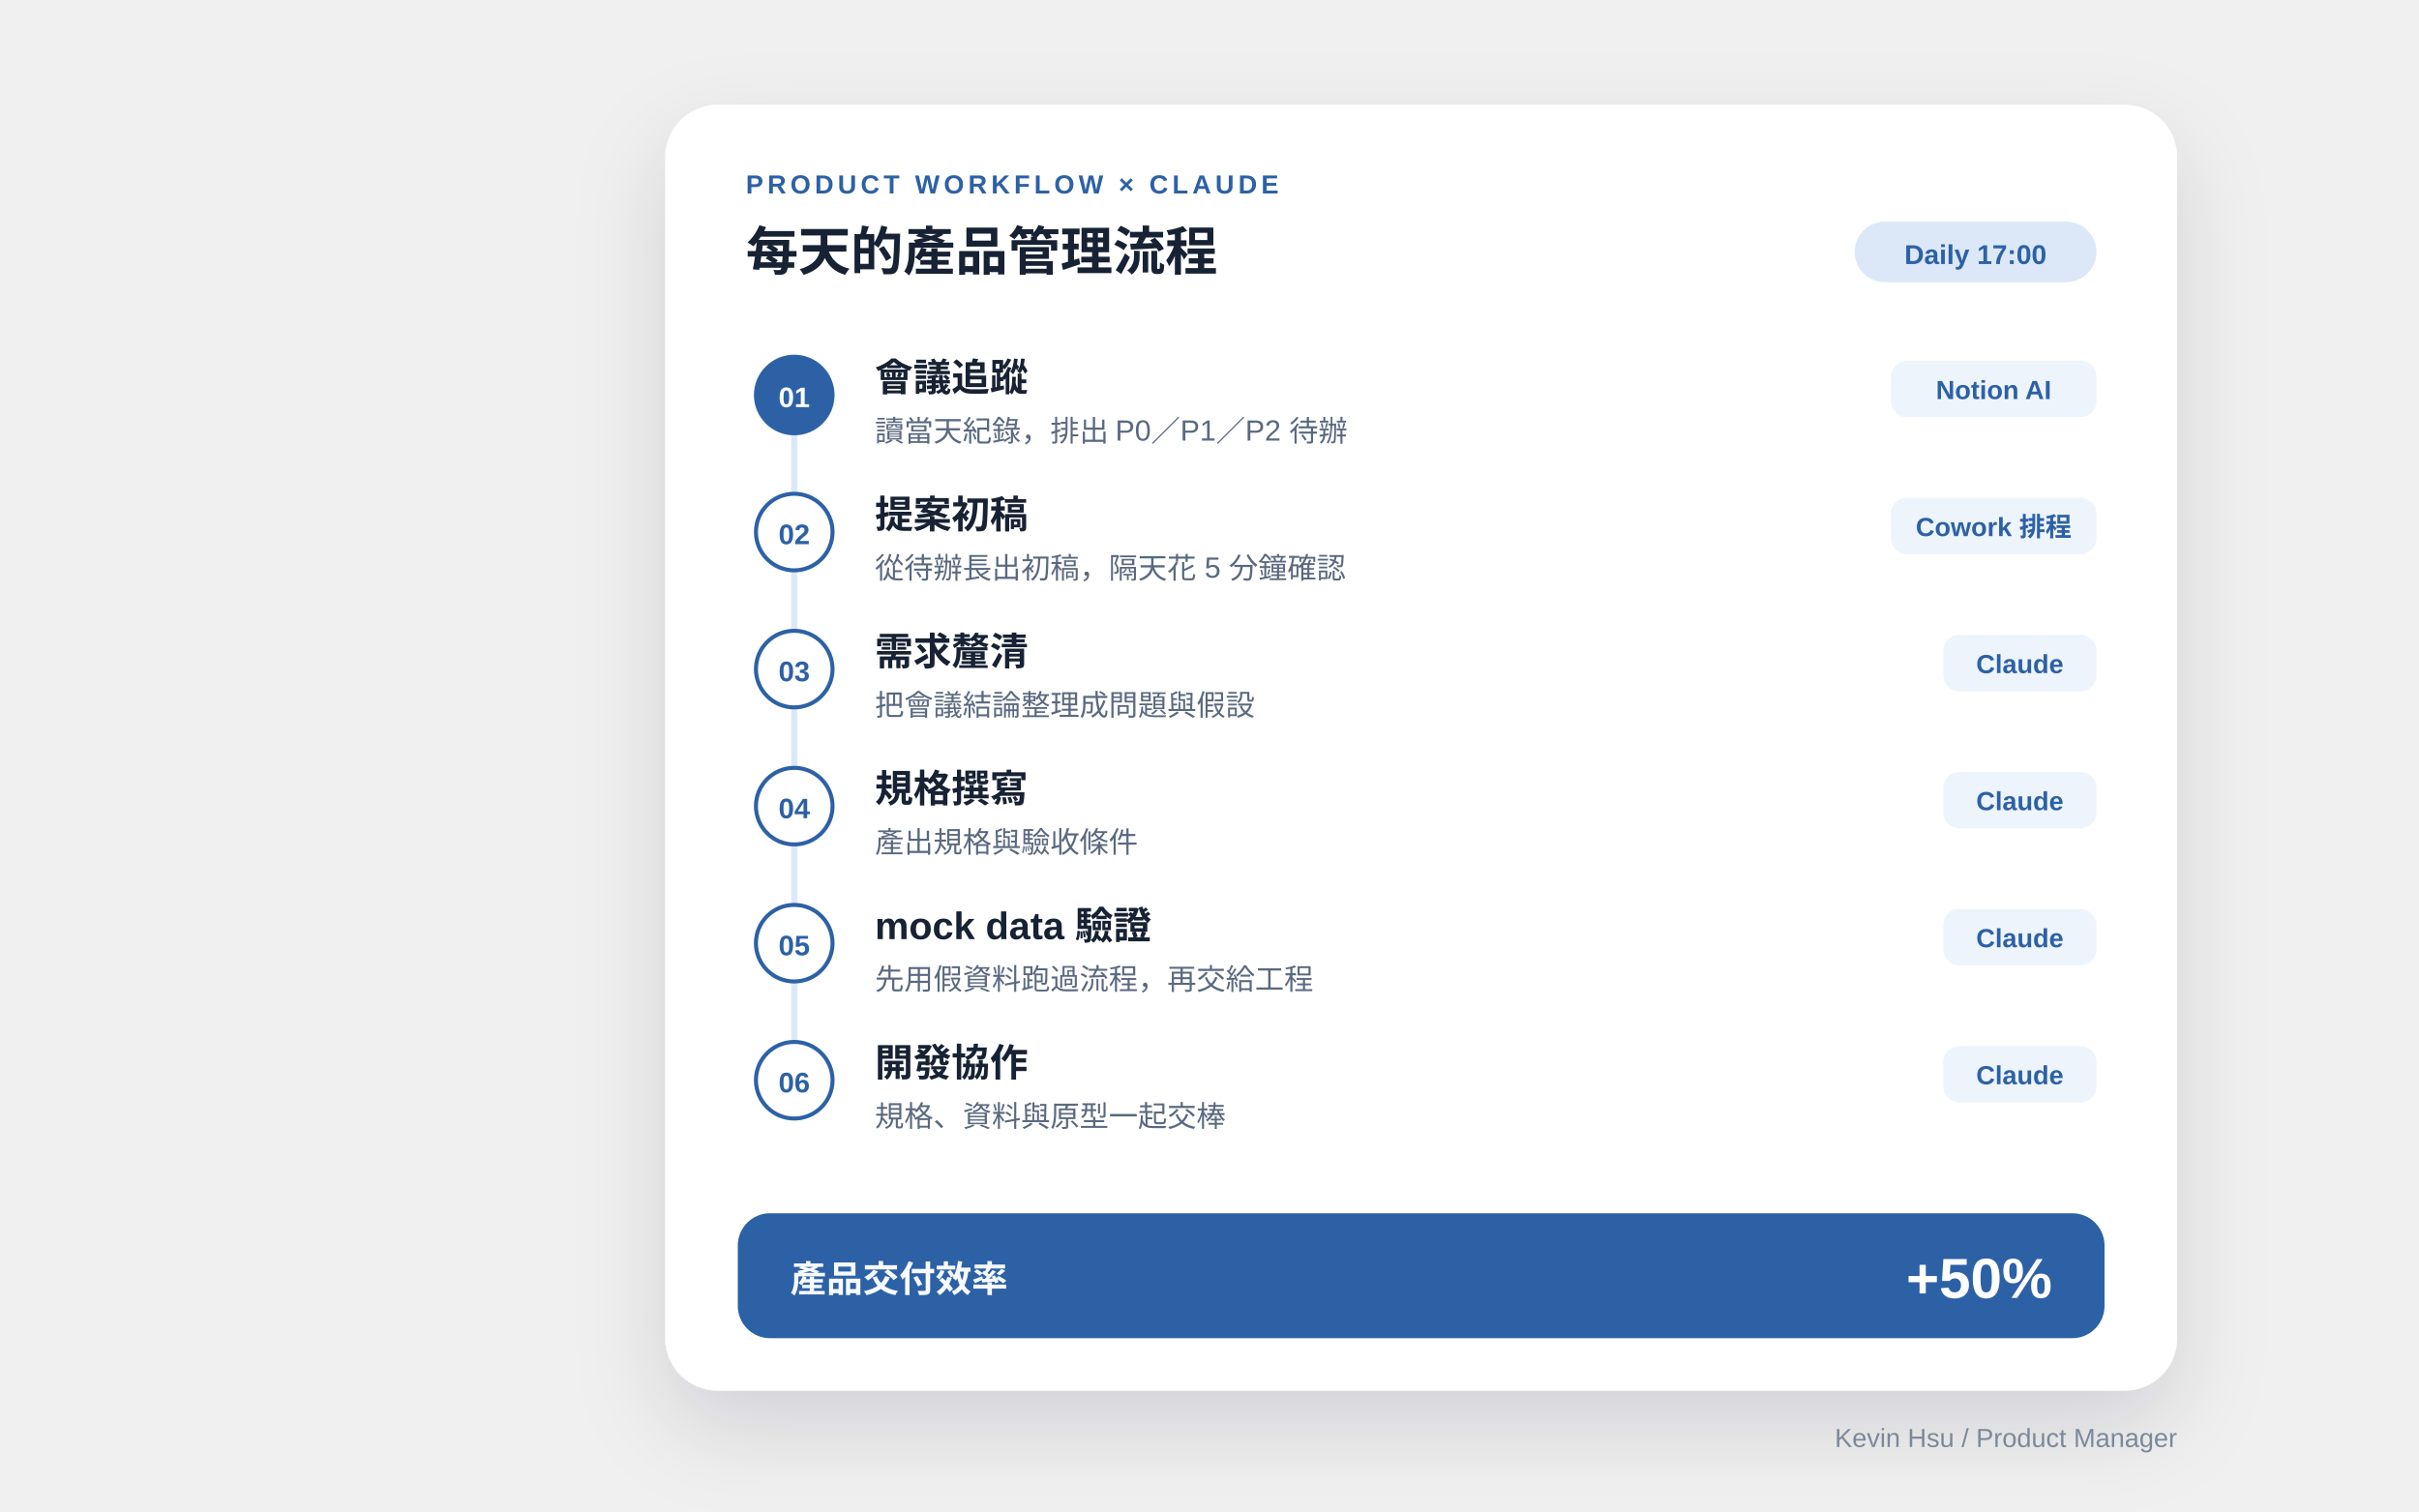
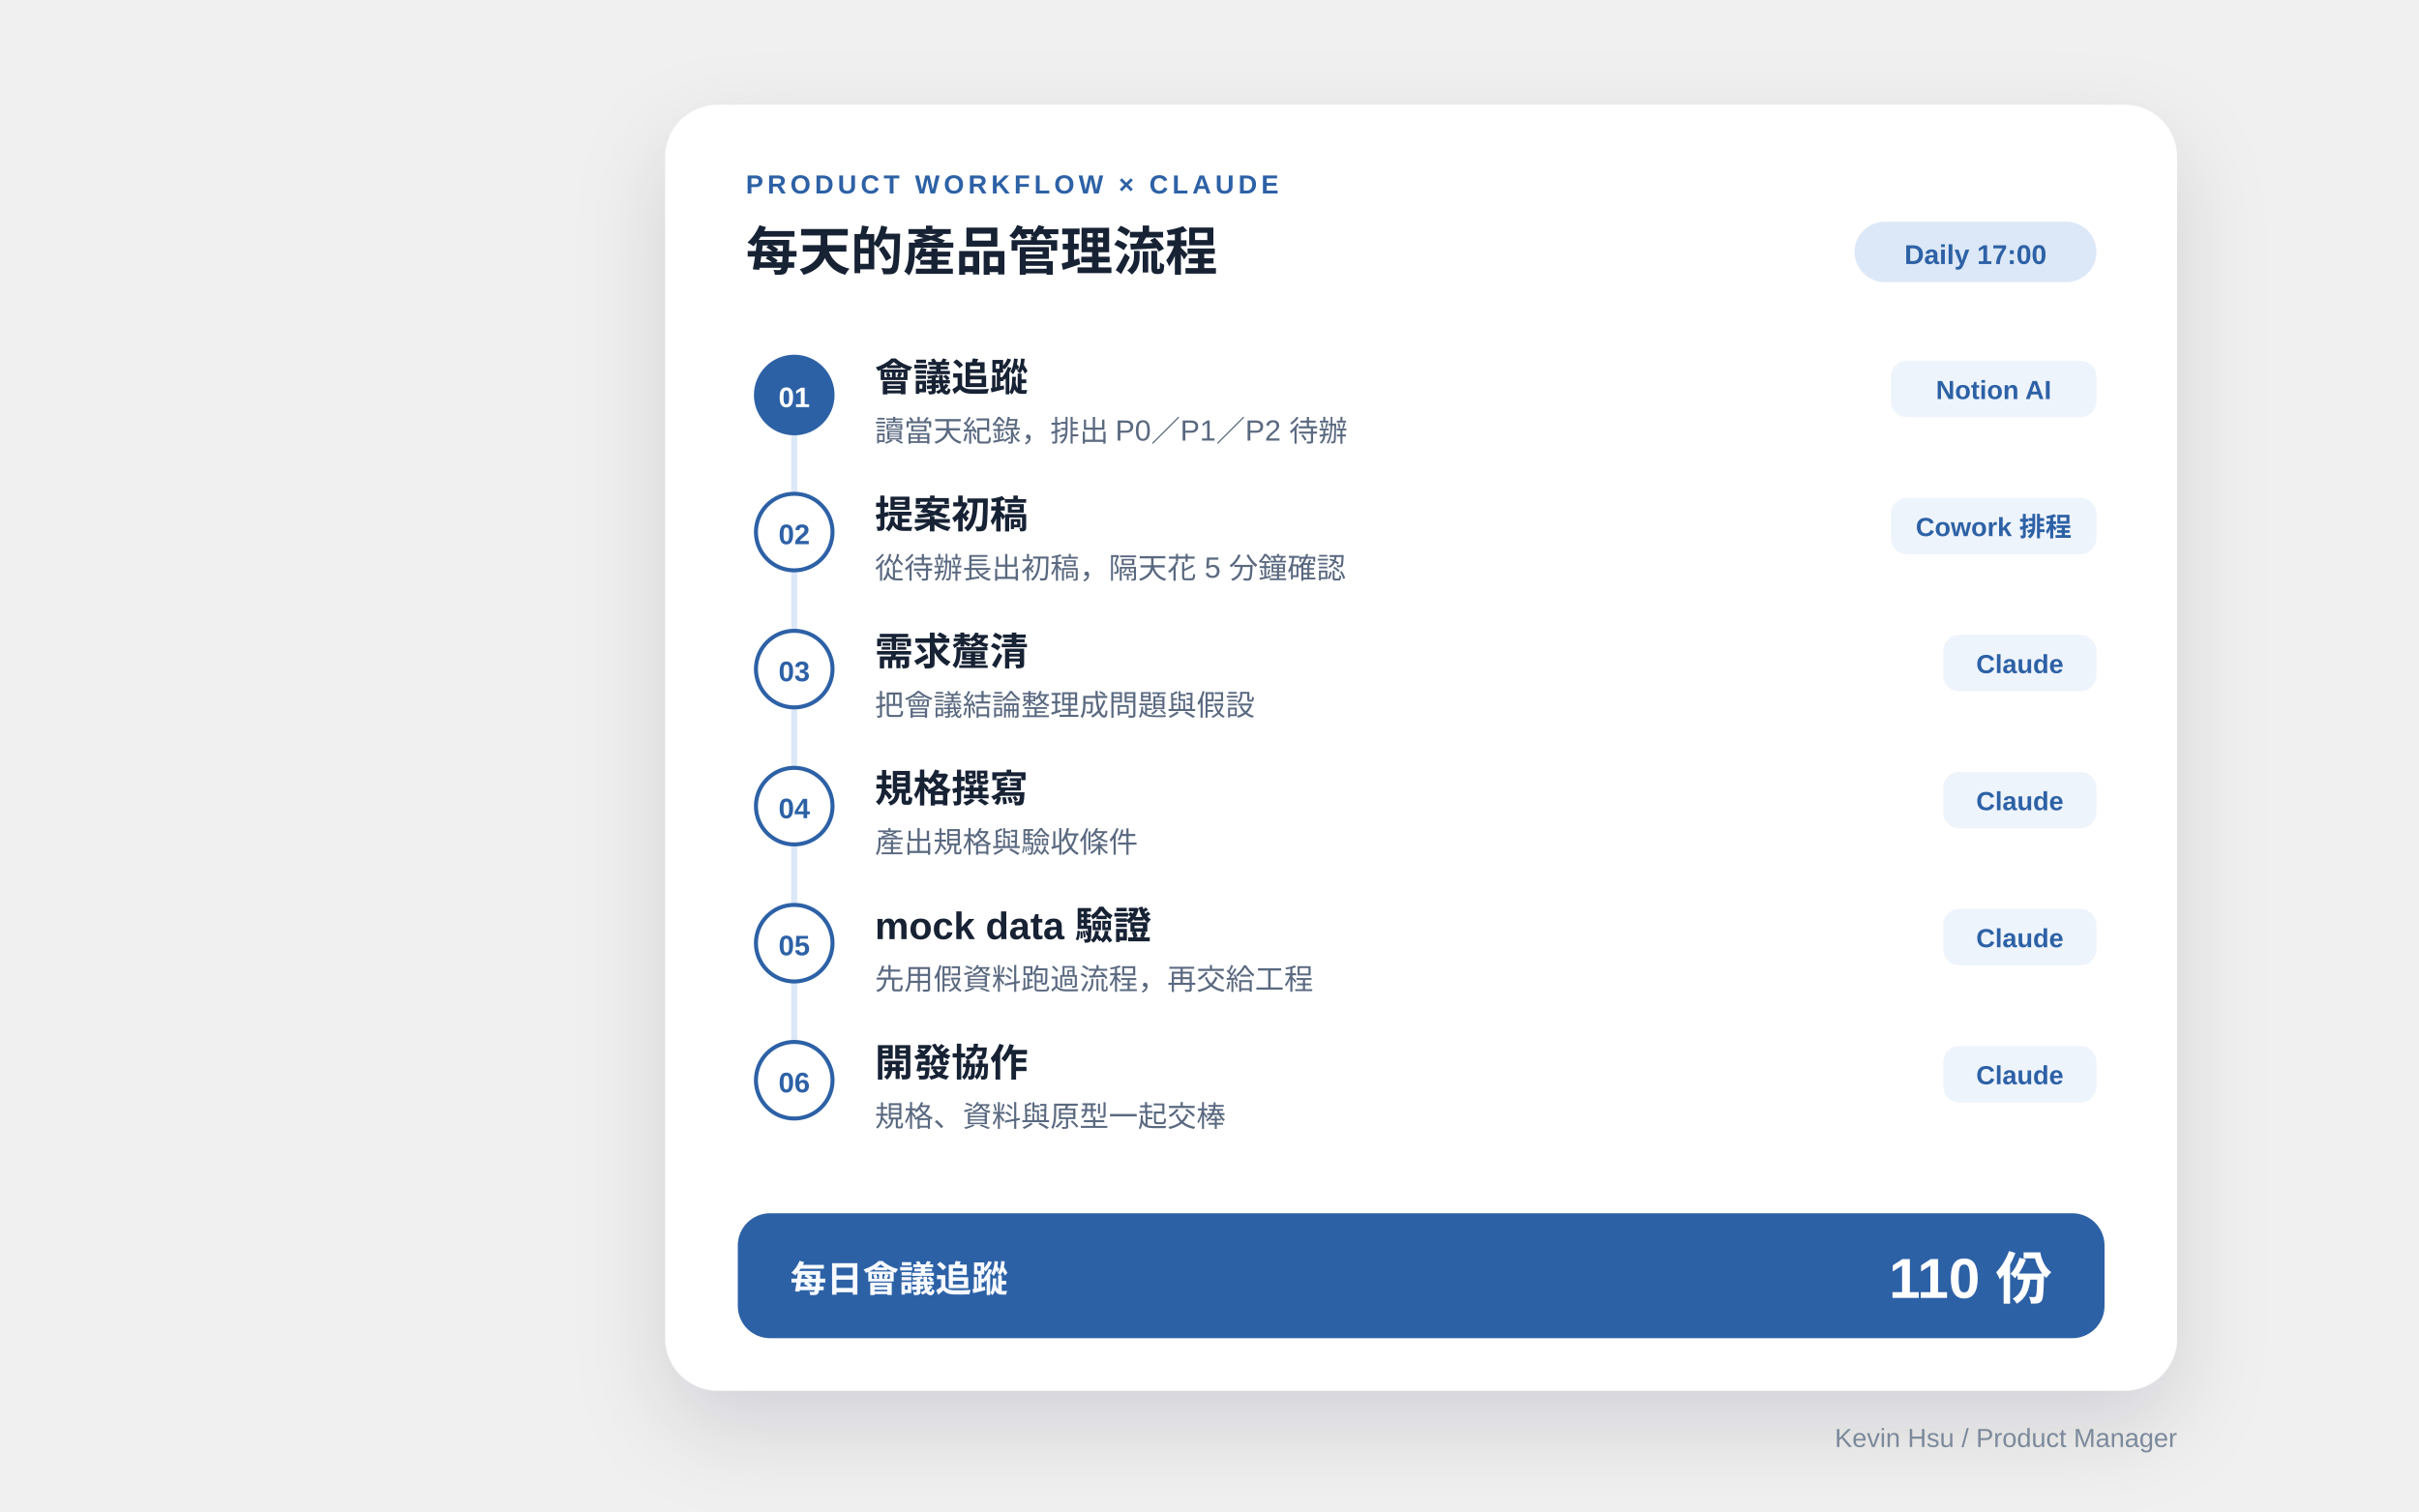
<svg xmlns="http://www.w3.org/2000/svg" width="1200" height="750" viewBox="0 0 1200 750" role="img" aria-labelledby="title desc">
  <defs>
    <filter id="shadow" x="-15%" y="-15%" width="130%" height="140%">
      <feDropShadow dx="0" dy="18" stdDeviation="22" flood-color="#132033" flood-opacity=".13" />
    </filter>
  </defs>
  <g filter="url(#shadow)">
    <rect x="330" y="52" width="750" height="638" rx="26" fill="#FFFFFF" />
  </g>
  <text x="370" y="96" fill="#2D61A6" font-family="Arial, 'PingFang TC', 'Noto Sans TC', sans-serif" font-size="13" font-weight="700" text-anchor="start" letter-spacing="2">PRODUCT WORKFLOW × CLAUDE</text>
  <text x="370" y="134" fill="#172234" font-family="Arial, 'PingFang TC', 'Noto Sans TC', sans-serif" font-size="26" font-weight="700" text-anchor="start">每天的產品管理流程</text>
  <rect x="920" y="110" width="120" height="30" rx="15" fill="#DCE8F7" />
  <text x="980" y="131" fill="#2D61A6" font-family="Arial, 'PingFang TC', 'Noto Sans TC', sans-serif" font-size="13.5" font-weight="700" text-anchor="middle">Daily 17:00</text>
  <line x1="394" y1="196" x2="394" y2="536" stroke="#DCE8F7" stroke-width="3" />
  <circle cx="394" cy="196" r="19" fill="#2D61A6" stroke="#2D61A6" stroke-width="2" />
  <text x="394" y="202" fill="#FFFFFF" font-family="Arial, 'PingFang TC', 'Noto Sans TC', sans-serif" font-size="14" font-weight="700" text-anchor="middle">01</text>
  <text x="434" y="194" fill="#172234" font-family="Arial, 'PingFang TC', 'Noto Sans TC', sans-serif" font-size="19" font-weight="700" text-anchor="start">會議追蹤</text>
  <text x="434" y="219" fill="#5A6980" font-family="Arial, 'PingFang TC', 'Noto Sans TC', sans-serif" font-size="14.5" font-weight="400" text-anchor="start">讀當天紀錄，排出 P0／P1／P2 待辦</text>
  <rect x="938" y="179" width="102" height="28" rx="8" fill="#EEF4FC" />
  <text x="989" y="198" fill="#2D61A6" font-family="Arial, 'PingFang TC', 'Noto Sans TC', sans-serif" font-size="13" font-weight="700" text-anchor="middle">Notion AI</text>
  <circle cx="394" cy="264" r="19" fill="#FFFFFF" stroke="#2D61A6" stroke-width="2" />
  <text x="394" y="270" fill="#2D61A6" font-family="Arial, 'PingFang TC', 'Noto Sans TC', sans-serif" font-size="14" font-weight="700" text-anchor="middle">02</text>
  <text x="434" y="262" fill="#172234" font-family="Arial, 'PingFang TC', 'Noto Sans TC', sans-serif" font-size="19" font-weight="700" text-anchor="start">提案初稿</text>
  <text x="434" y="287" fill="#5A6980" font-family="Arial, 'PingFang TC', 'Noto Sans TC', sans-serif" font-size="14.5" font-weight="400" text-anchor="start">從待辦長出初稿，隔天花 5 分鐘確認</text>
  <rect x="938" y="247" width="102" height="28" rx="8" fill="#EEF4FC" />
  <text x="989" y="266" fill="#2D61A6" font-family="Arial, 'PingFang TC', 'Noto Sans TC', sans-serif" font-size="13" font-weight="700" text-anchor="middle">Cowork 排程</text>
  <circle cx="394" cy="332" r="19" fill="#FFFFFF" stroke="#2D61A6" stroke-width="2" />
  <text x="394" y="338" fill="#2D61A6" font-family="Arial, 'PingFang TC', 'Noto Sans TC', sans-serif" font-size="14" font-weight="700" text-anchor="middle">03</text>
  <text x="434" y="330" fill="#172234" font-family="Arial, 'PingFang TC', 'Noto Sans TC', sans-serif" font-size="19" font-weight="700" text-anchor="start">需求釐清</text>
  <text x="434" y="355" fill="#5A6980" font-family="Arial, 'PingFang TC', 'Noto Sans TC', sans-serif" font-size="14.5" font-weight="400" text-anchor="start">把會議結論整理成問題與假設</text>
  <rect x="964" y="315" width="76" height="28" rx="8" fill="#EEF4FC" />
  <text x="1002" y="334" fill="#2D61A6" font-family="Arial, 'PingFang TC', 'Noto Sans TC', sans-serif" font-size="13" font-weight="700" text-anchor="middle">Claude</text>
  <circle cx="394" cy="400" r="19" fill="#FFFFFF" stroke="#2D61A6" stroke-width="2" />
  <text x="394" y="406" fill="#2D61A6" font-family="Arial, 'PingFang TC', 'Noto Sans TC', sans-serif" font-size="14" font-weight="700" text-anchor="middle">04</text>
  <text x="434" y="398" fill="#172234" font-family="Arial, 'PingFang TC', 'Noto Sans TC', sans-serif" font-size="19" font-weight="700" text-anchor="start">規格撰寫</text>
  <text x="434" y="423" fill="#5A6980" font-family="Arial, 'PingFang TC', 'Noto Sans TC', sans-serif" font-size="14.5" font-weight="400" text-anchor="start">產出規格與驗收條件</text>
  <rect x="964" y="383" width="76" height="28" rx="8" fill="#EEF4FC" />
  <text x="1002" y="402" fill="#2D61A6" font-family="Arial, 'PingFang TC', 'Noto Sans TC', sans-serif" font-size="13" font-weight="700" text-anchor="middle">Claude</text>
  <circle cx="394" cy="468" r="19" fill="#FFFFFF" stroke="#2D61A6" stroke-width="2" />
  <text x="394" y="474" fill="#2D61A6" font-family="Arial, 'PingFang TC', 'Noto Sans TC', sans-serif" font-size="14" font-weight="700" text-anchor="middle">05</text>
  <text x="434" y="466" fill="#172234" font-family="Arial, 'PingFang TC', 'Noto Sans TC', sans-serif" font-size="19" font-weight="700" text-anchor="start">mock data 驗證</text>
  <text x="434" y="491" fill="#5A6980" font-family="Arial, 'PingFang TC', 'Noto Sans TC', sans-serif" font-size="14.5" font-weight="400" text-anchor="start">先用假資料跑過流程，再交給工程</text>
  <rect x="964" y="451" width="76" height="28" rx="8" fill="#EEF4FC" />
  <text x="1002" y="470" fill="#2D61A6" font-family="Arial, 'PingFang TC', 'Noto Sans TC', sans-serif" font-size="13" font-weight="700" text-anchor="middle">Claude</text>
  <circle cx="394" cy="536" r="19" fill="#FFFFFF" stroke="#2D61A6" stroke-width="2" />
  <text x="394" y="542" fill="#2D61A6" font-family="Arial, 'PingFang TC', 'Noto Sans TC', sans-serif" font-size="14" font-weight="700" text-anchor="middle">06</text>
  <text x="434" y="534" fill="#172234" font-family="Arial, 'PingFang TC', 'Noto Sans TC', sans-serif" font-size="19" font-weight="700" text-anchor="start">開發協作</text>
  <text x="434" y="559" fill="#5A6980" font-family="Arial, 'PingFang TC', 'Noto Sans TC', sans-serif" font-size="14.5" font-weight="400" text-anchor="start">規格、資料與原型一起交棒</text>
  <rect x="964" y="519" width="76" height="28" rx="8" fill="#EEF4FC" />
  <text x="1002" y="538" fill="#2D61A6" font-family="Arial, 'PingFang TC', 'Noto Sans TC', sans-serif" font-size="13" font-weight="700" text-anchor="middle">Claude</text>
  <rect x="366" y="602" width="678" height="62" rx="16" fill="#2D61A6" />
-   <text x="392" y="641" fill="#F7FAFF" font-family="Arial, 'PingFang TC', 'Noto Sans TC', sans-serif" font-size="18" font-weight="600" text-anchor="start">產品交付效率</text>
-   <text x="1018" y="644" fill="#FFFFFF" font-family="Arial, 'PingFang TC', 'Noto Sans TC', sans-serif" font-size="28" font-weight="700" text-anchor="end">+50%</text>
+   <text x="392" y="641" fill="#F7FAFF" font-family="Arial, 'PingFang TC', 'Noto Sans TC', sans-serif" font-size="18" font-weight="600" text-anchor="start">每日會議追蹤</text>
+   <text x="1018" y="644" fill="#FFFFFF" font-family="Arial, 'PingFang TC', 'Noto Sans TC', sans-serif" font-size="28" font-weight="700" text-anchor="end">110 份</text>
  <text x="1080" y="718" fill="#7C899B" font-family="Arial, 'PingFang TC', 'Noto Sans TC', sans-serif" font-size="13" font-weight="400" text-anchor="end">Kevin Hsu / Product Manager</text>
</svg>
